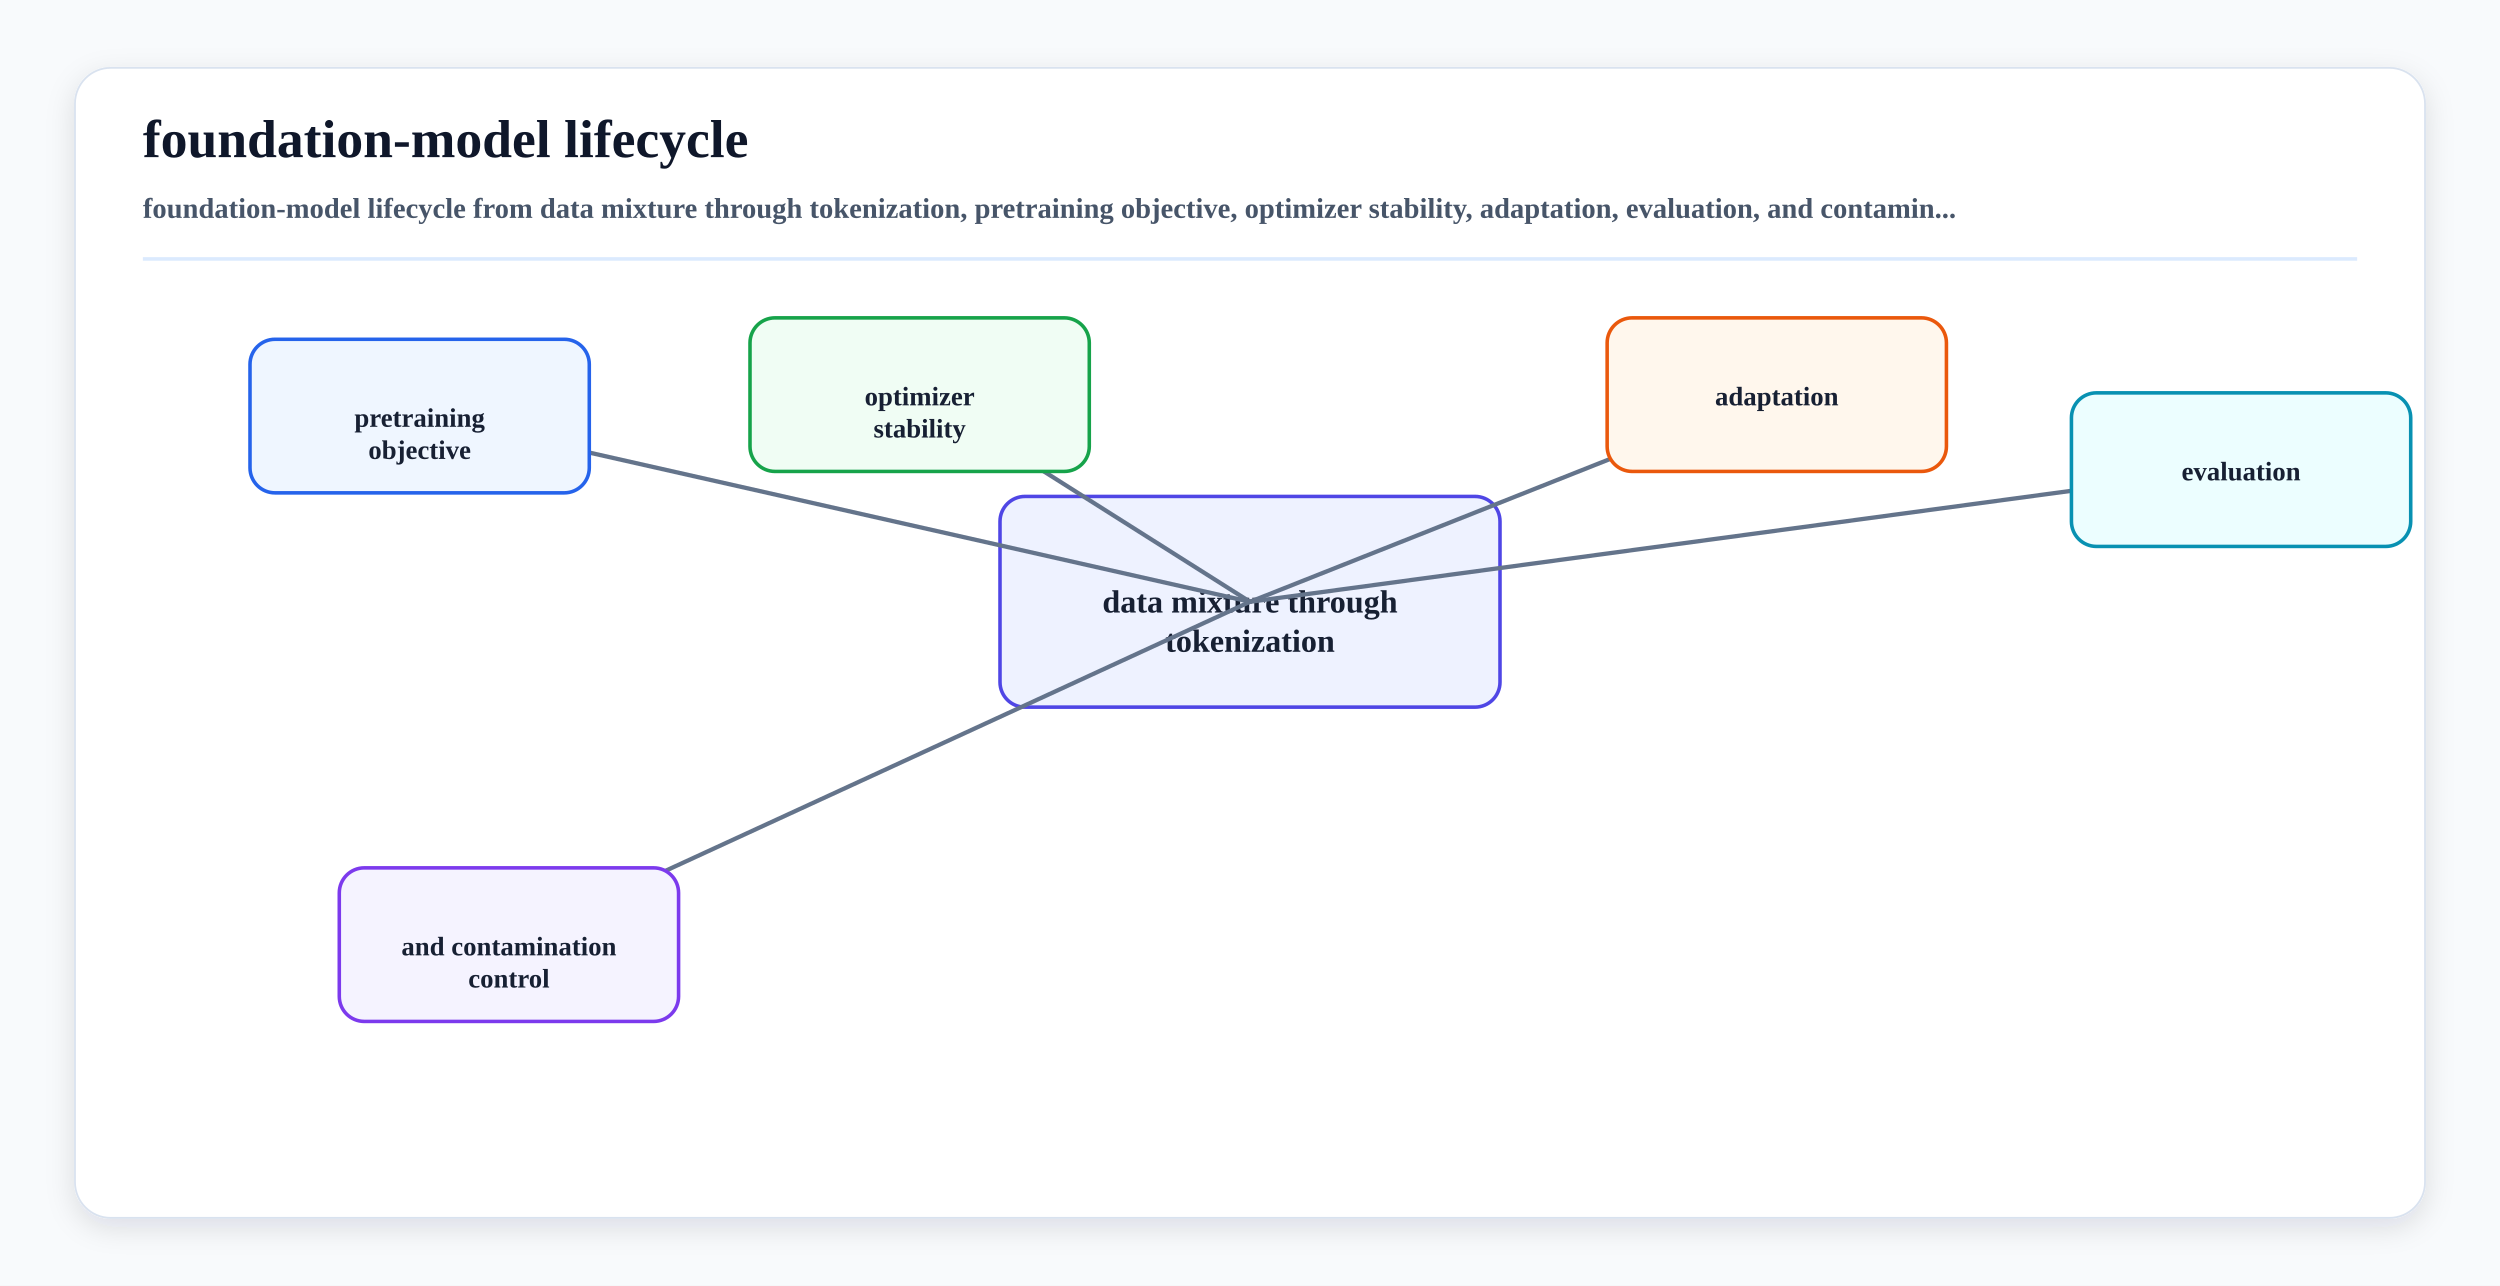
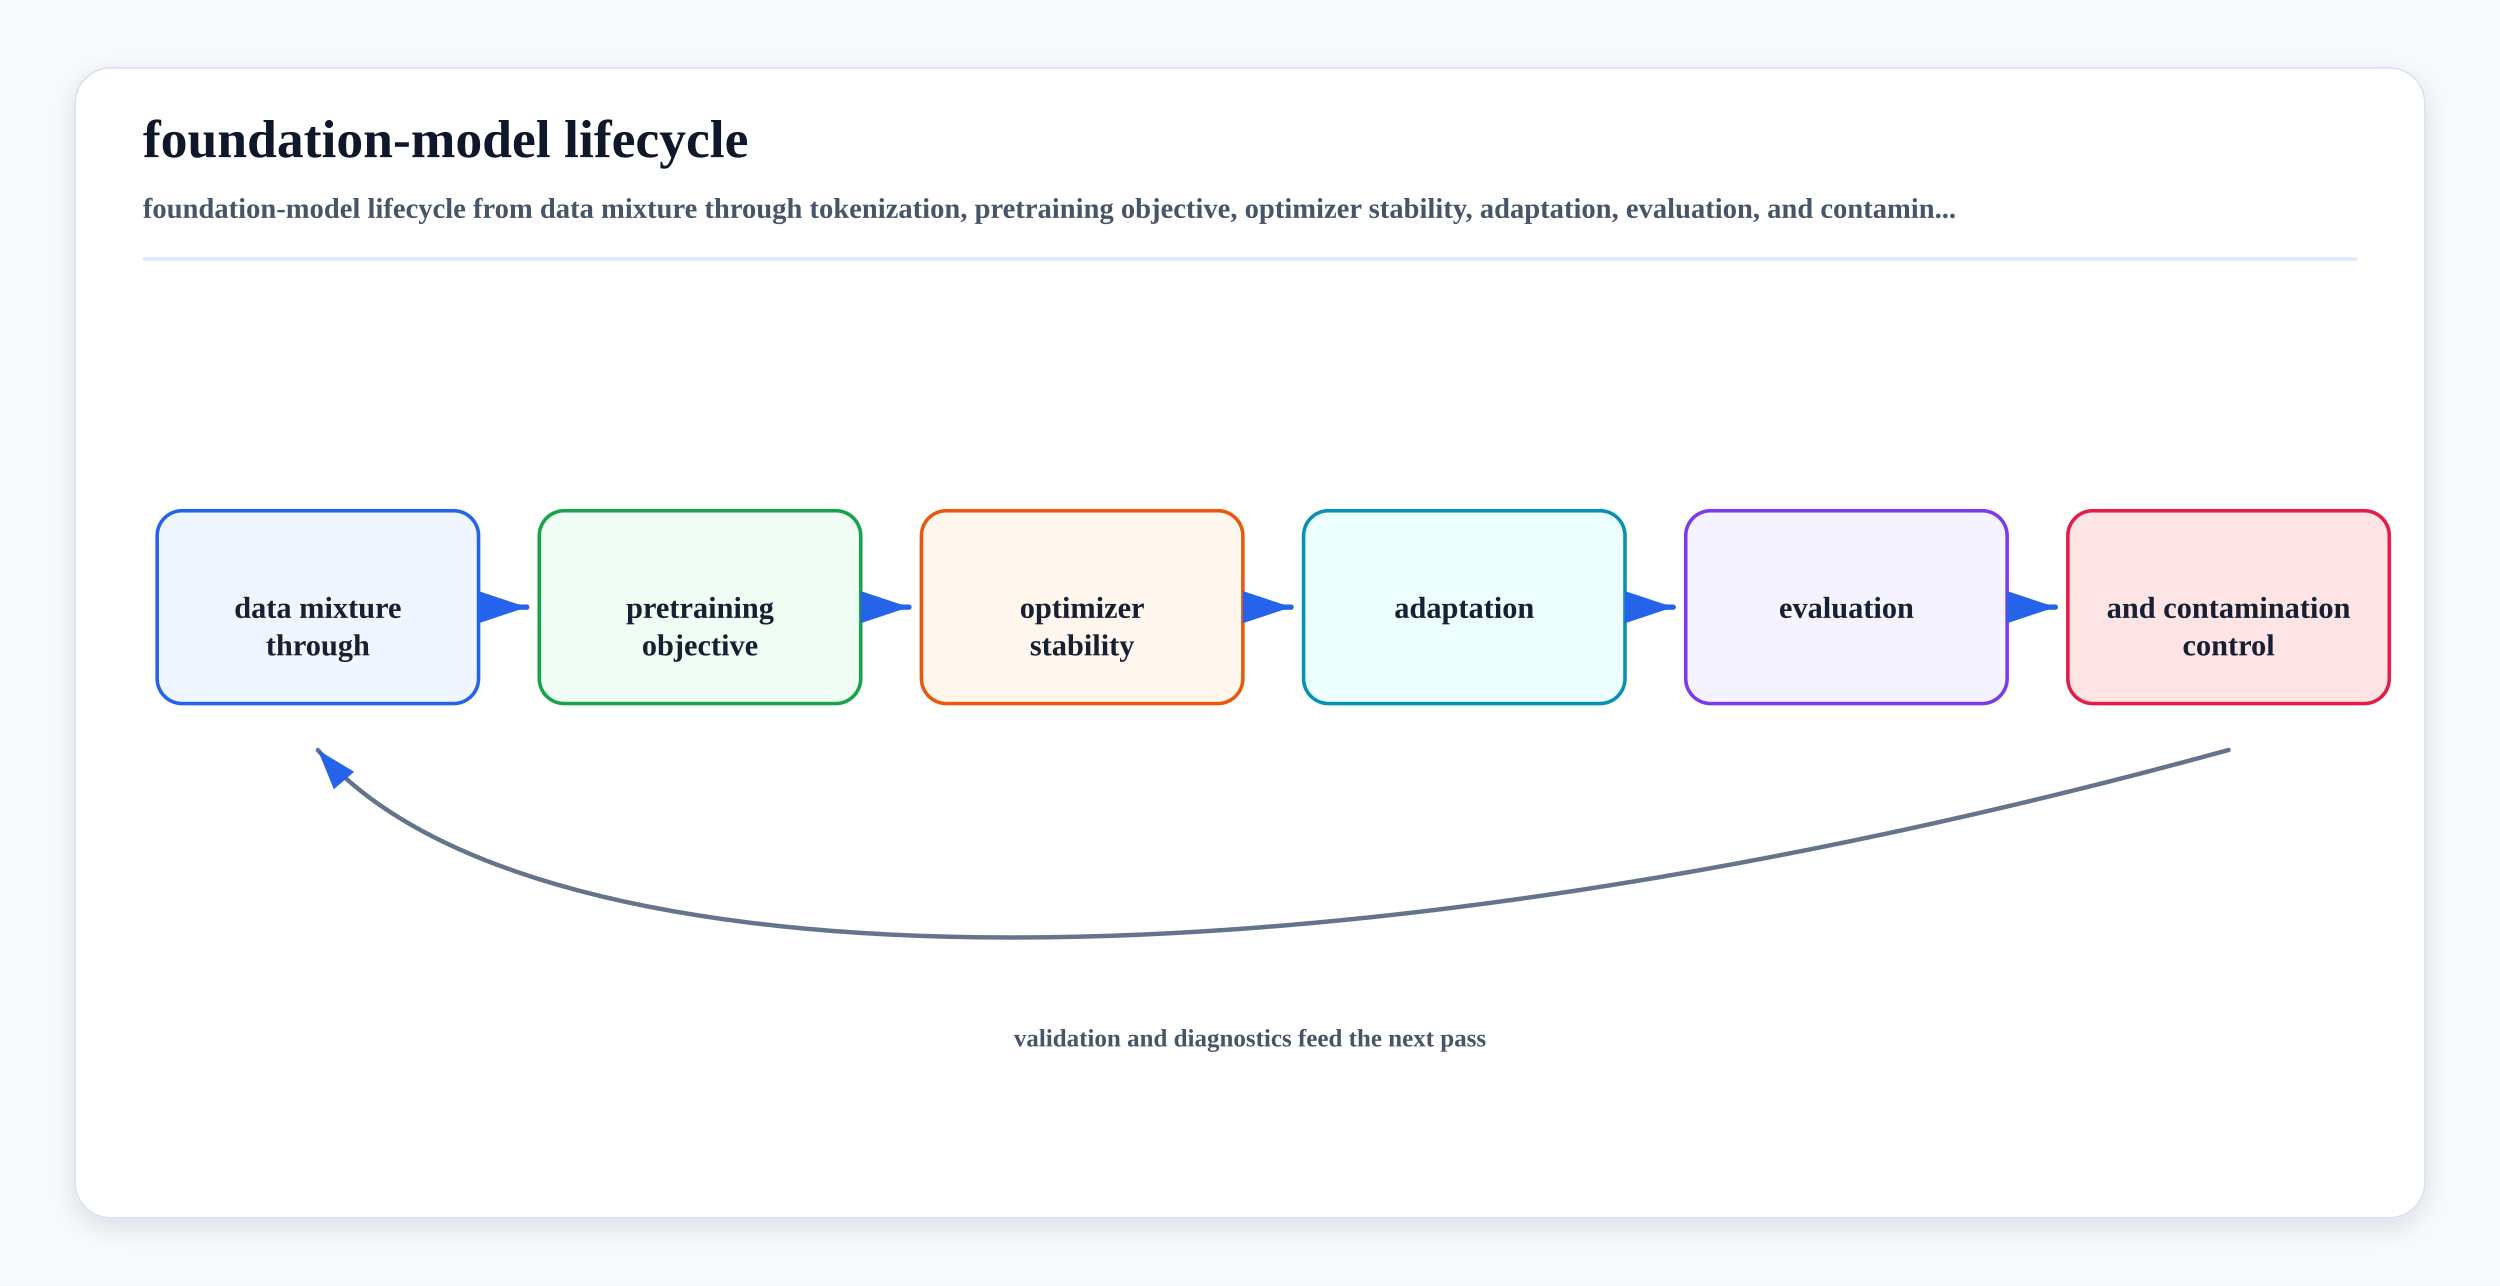
- <svg xmlns="http://www.w3.org/2000/svg" width="1400" height="720" viewBox="0 0 1400 720" role="img" aria-labelledby="title desc">
+ <svg xmlns="http://www.w3.org/2000/svg" width="1400" height="720" viewBox="0 0 1400 720" role="img" aria-labelledby="title desc" data-diagram-kind="training-lifecycle">
  <defs>
    <marker id="arrow" markerWidth="12" markerHeight="12" refX="9" refY="3" orient="auto" markerUnits="strokeWidth">
      <path d="M0,0 L0,6 L9,3 z" fill="#2563eb" />
    </marker>
    <filter id="shadow" x="-10%" y="-10%" width="120%" height="120%">
      <feDropShadow dx="0" dy="5" stdDeviation="8" flood-color="#0f172a" flood-opacity="0.12" />
    </filter>
    <pattern id="grid" width="28" height="28" patternUnits="userSpaceOnUse">
      <path d="M28 0H0V28" fill="none" stroke="#e2e8f0" stroke-width="1" />
    </pattern>
  </defs>
  <rect width="1400" height="720" fill="#f8fafc" />
  <rect x="42" y="38" width="1316" height="644" rx="20" fill="#ffffff" stroke="#d9e2ef" filter="url(#shadow)" />
  <text x="80" y="88" font-size="30" font-weight="800" fill="#0f172a">foundation-model lifecycle</text>
  <text x="80" y="122" font-size="16" font-weight="600" fill="#475569">foundation-model lifecycle from data mixture through tokenization, pretraining objective, optimizer stability, adaptation, evaluation, and contamin...</text>
  <rect x="80" y="144" width="1240" height="2" fill="#dbeafe" />
-   <rect x="560" y="278" width="280" height="118" rx="14" fill="#eef2ff" stroke="#4f46e5" stroke-width="2" />
-   <text x="700" y="343" text-anchor="middle" font-size="18" font-weight="700" fill="#172033">data mixture through</text>
-   <text x="700" y="365" text-anchor="middle" font-size="18" font-weight="700" fill="#172033">tokenization</text>
-   <line x1="700" y1="337" x2="235" y2="232" stroke="#64748b" stroke-width="2.4" stroke-linecap="round" marker-end="url(#arrow)" />
-   <rect x="140" y="190" width="190" height="86" rx="14" fill="#eff6ff" stroke="#2563eb" stroke-width="2" />
-   <text x="235" y="239" text-anchor="middle" font-size="15" font-weight="700" fill="#172033">pretraining</text>
-   <text x="235" y="257" text-anchor="middle" font-size="15" font-weight="700" fill="#172033">objective</text>
-   <line x1="700" y1="337" x2="515" y2="220" stroke="#64748b" stroke-width="2.4" stroke-linecap="round" marker-end="url(#arrow)" />
-   <rect x="420" y="178" width="190" height="86" rx="14" fill="#f0fdf4" stroke="#16a34a" stroke-width="2" />
-   <text x="515" y="227" text-anchor="middle" font-size="15" font-weight="700" fill="#172033">optimizer</text>
-   <text x="515" y="245" text-anchor="middle" font-size="15" font-weight="700" fill="#172033">stability</text>
-   <line x1="700" y1="337" x2="995" y2="220" stroke="#64748b" stroke-width="2.4" stroke-linecap="round" marker-end="url(#arrow)" />
-   <rect x="900" y="178" width="190" height="86" rx="14" fill="#fff7ed" stroke="#ea580c" stroke-width="2" />
-   <text x="995" y="227" text-anchor="middle" font-size="15" font-weight="700" fill="#172033">adaptation</text>
-   <line x1="700" y1="337" x2="1255" y2="262" stroke="#64748b" stroke-width="2.4" stroke-linecap="round" marker-end="url(#arrow)" />
-   <rect x="1160" y="220" width="190" height="86" rx="14" fill="#ecfeff" stroke="#0891b2" stroke-width="2" />
-   <text x="1255" y="269" text-anchor="middle" font-size="15" font-weight="700" fill="#172033">evaluation</text>
-   <line x1="700" y1="337" x2="285" y2="528" stroke="#64748b" stroke-width="2.4" stroke-linecap="round" marker-end="url(#arrow)" />
-   <rect x="190" y="486" width="190" height="86" rx="14" fill="#f5f3ff" stroke="#7c3aed" stroke-width="2" />
-   <text x="285" y="535" text-anchor="middle" font-size="15" font-weight="700" fill="#172033">and contamination</text>
-   <text x="285" y="553" text-anchor="middle" font-size="15" font-weight="700" fill="#172033">control</text>
+   <rect x="88" y="286" width="180" height="108" rx="14" fill="#eff6ff" stroke="#2563eb" stroke-width="2" />
+   <text x="178" y="346" text-anchor="middle" font-size="17" font-weight="700" fill="#172033">data mixture</text>
+   <text x="178" y="367" text-anchor="middle" font-size="17" font-weight="700" fill="#172033">through</text>
+   <line x1="271" y1="340" x2="295" y2="340" stroke="#2563eb" stroke-width="3" stroke-linecap="round" marker-end="url(#arrow)" />
+   <rect x="302" y="286" width="180" height="108" rx="14" fill="#f0fdf4" stroke="#16a34a" stroke-width="2" />
+   <text x="392" y="346" text-anchor="middle" font-size="17" font-weight="700" fill="#172033">pretraining</text>
+   <text x="392" y="367" text-anchor="middle" font-size="17" font-weight="700" fill="#172033">objective</text>
+   <line x1="485" y1="340" x2="509" y2="340" stroke="#2563eb" stroke-width="3" stroke-linecap="round" marker-end="url(#arrow)" />
+   <rect x="516" y="286" width="180" height="108" rx="14" fill="#fff7ed" stroke="#ea580c" stroke-width="2" />
+   <text x="606" y="346" text-anchor="middle" font-size="17" font-weight="700" fill="#172033">optimizer</text>
+   <text x="606" y="367" text-anchor="middle" font-size="17" font-weight="700" fill="#172033">stability</text>
+   <line x1="699" y1="340" x2="723" y2="340" stroke="#2563eb" stroke-width="3" stroke-linecap="round" marker-end="url(#arrow)" />
+   <rect x="730" y="286" width="180" height="108" rx="14" fill="#ecfeff" stroke="#0891b2" stroke-width="2" />
+   <text x="820" y="346" text-anchor="middle" font-size="17" font-weight="700" fill="#172033">adaptation</text>
+   <line x1="913" y1="340" x2="937" y2="340" stroke="#2563eb" stroke-width="3" stroke-linecap="round" marker-end="url(#arrow)" />
+   <rect x="944" y="286" width="180" height="108" rx="14" fill="#f5f3ff" stroke="#7c3aed" stroke-width="2" />
+   <text x="1034" y="346" text-anchor="middle" font-size="17" font-weight="700" fill="#172033">evaluation</text>
+   <line x1="1127" y1="340" x2="1151" y2="340" stroke="#2563eb" stroke-width="3" stroke-linecap="round" marker-end="url(#arrow)" />
+   <rect x="1158" y="286" width="180" height="108" rx="14" fill="#ffe4e6" stroke="#e11d48" stroke-width="2" />
+   <text x="1248" y="346" text-anchor="middle" font-size="17" font-weight="700" fill="#172033">and contamination</text>
+   <text x="1248" y="367" text-anchor="middle" font-size="17" font-weight="700" fill="#172033">control</text>
+   <path d="M1248 420 C738 560 298 560 178 420" fill="none" stroke="#64748b" stroke-width="2.5" stroke-linecap="round" stroke-linejoin="round" marker-end="url(#arrow)" />
+   <text x="700" y="586" text-anchor="middle" font-size="14" font-weight="600" fill="#475569">validation and diagnostics feed the next pass</text>
</svg>
